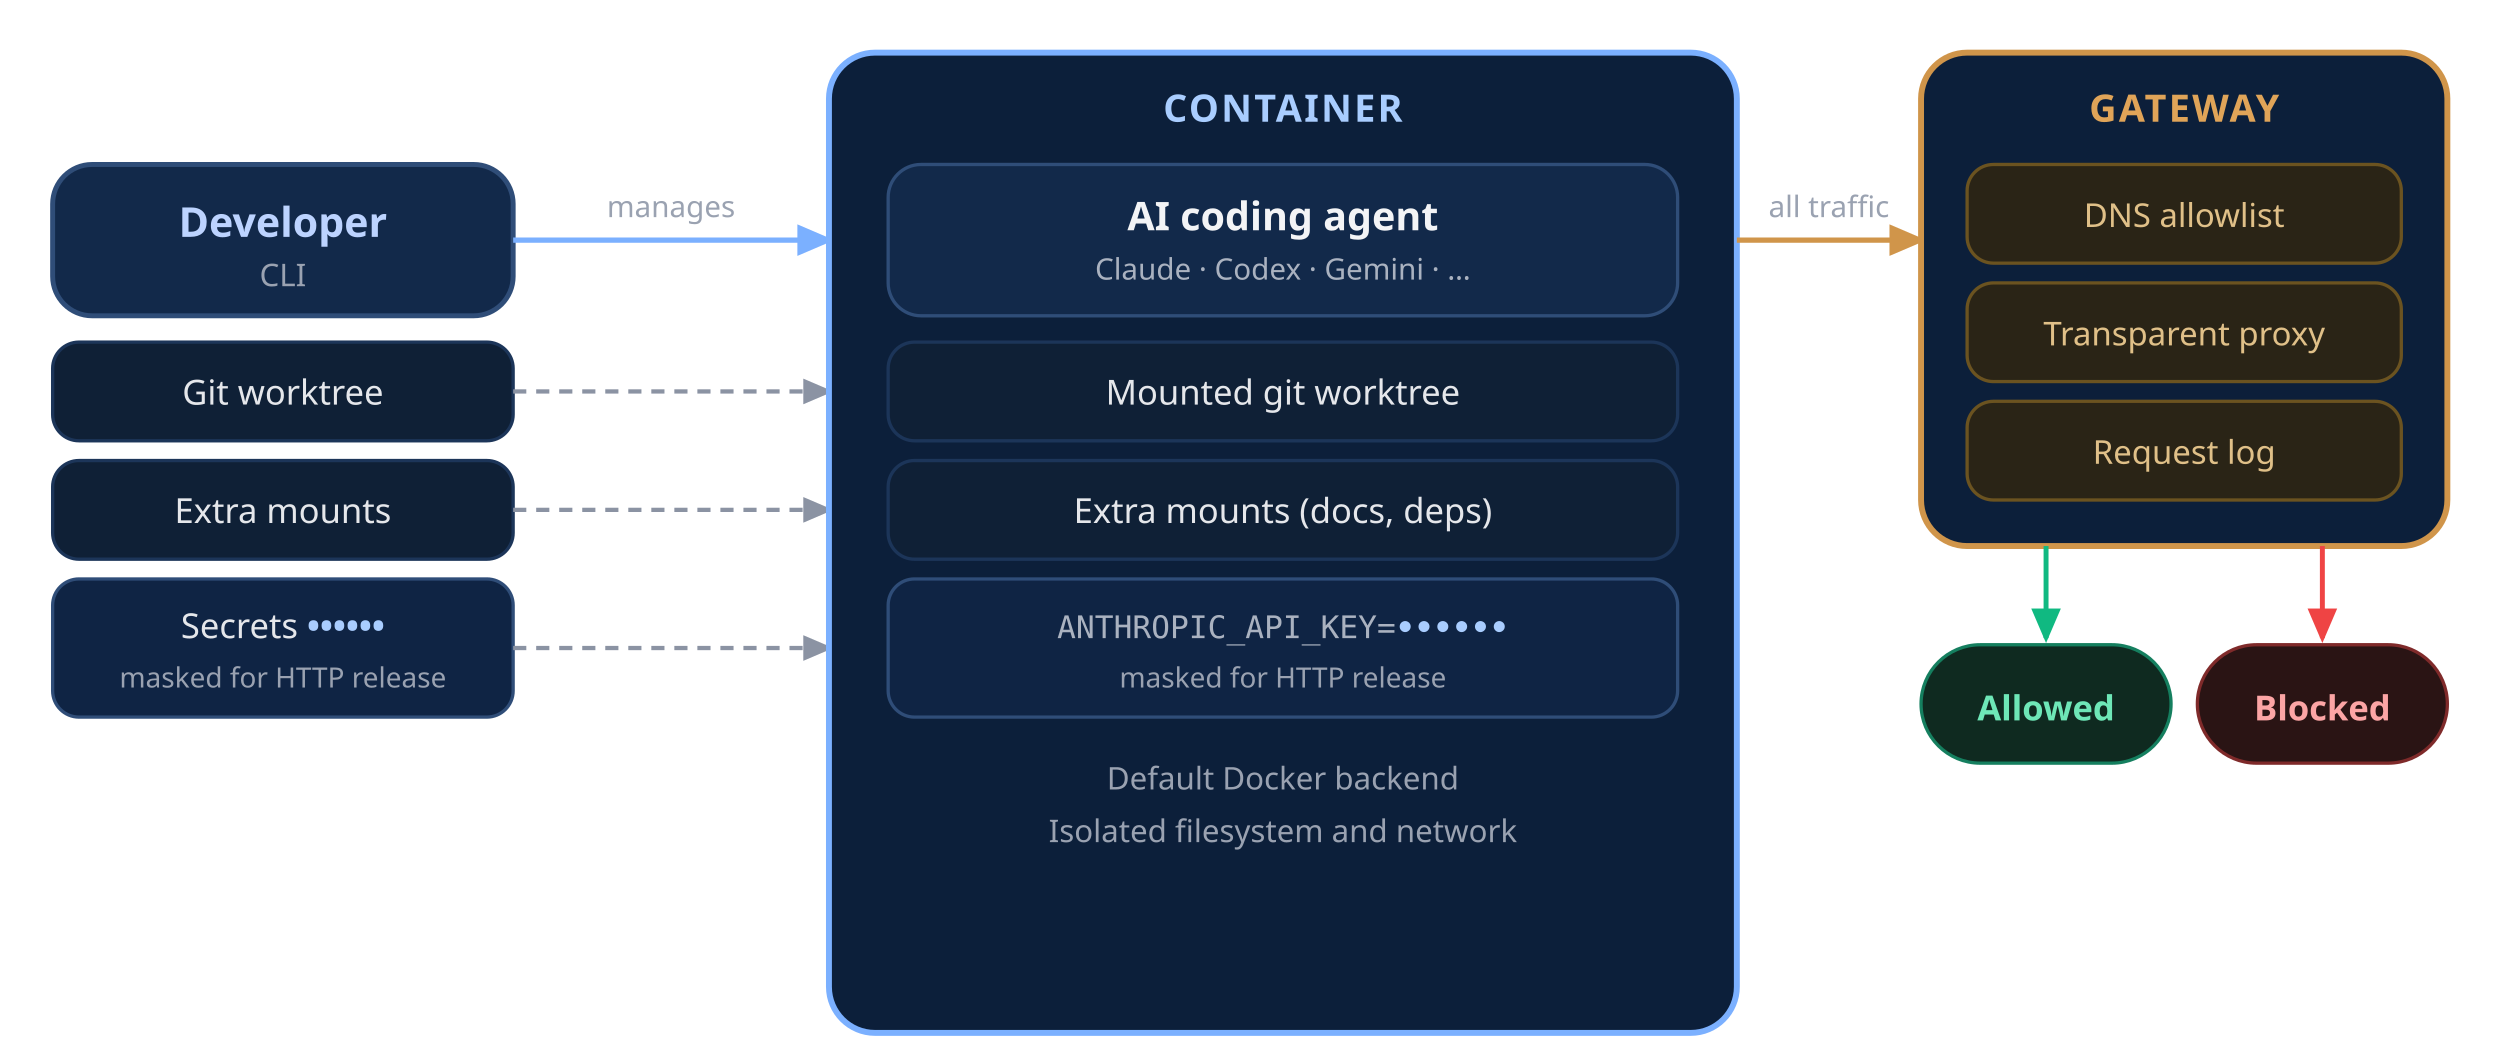
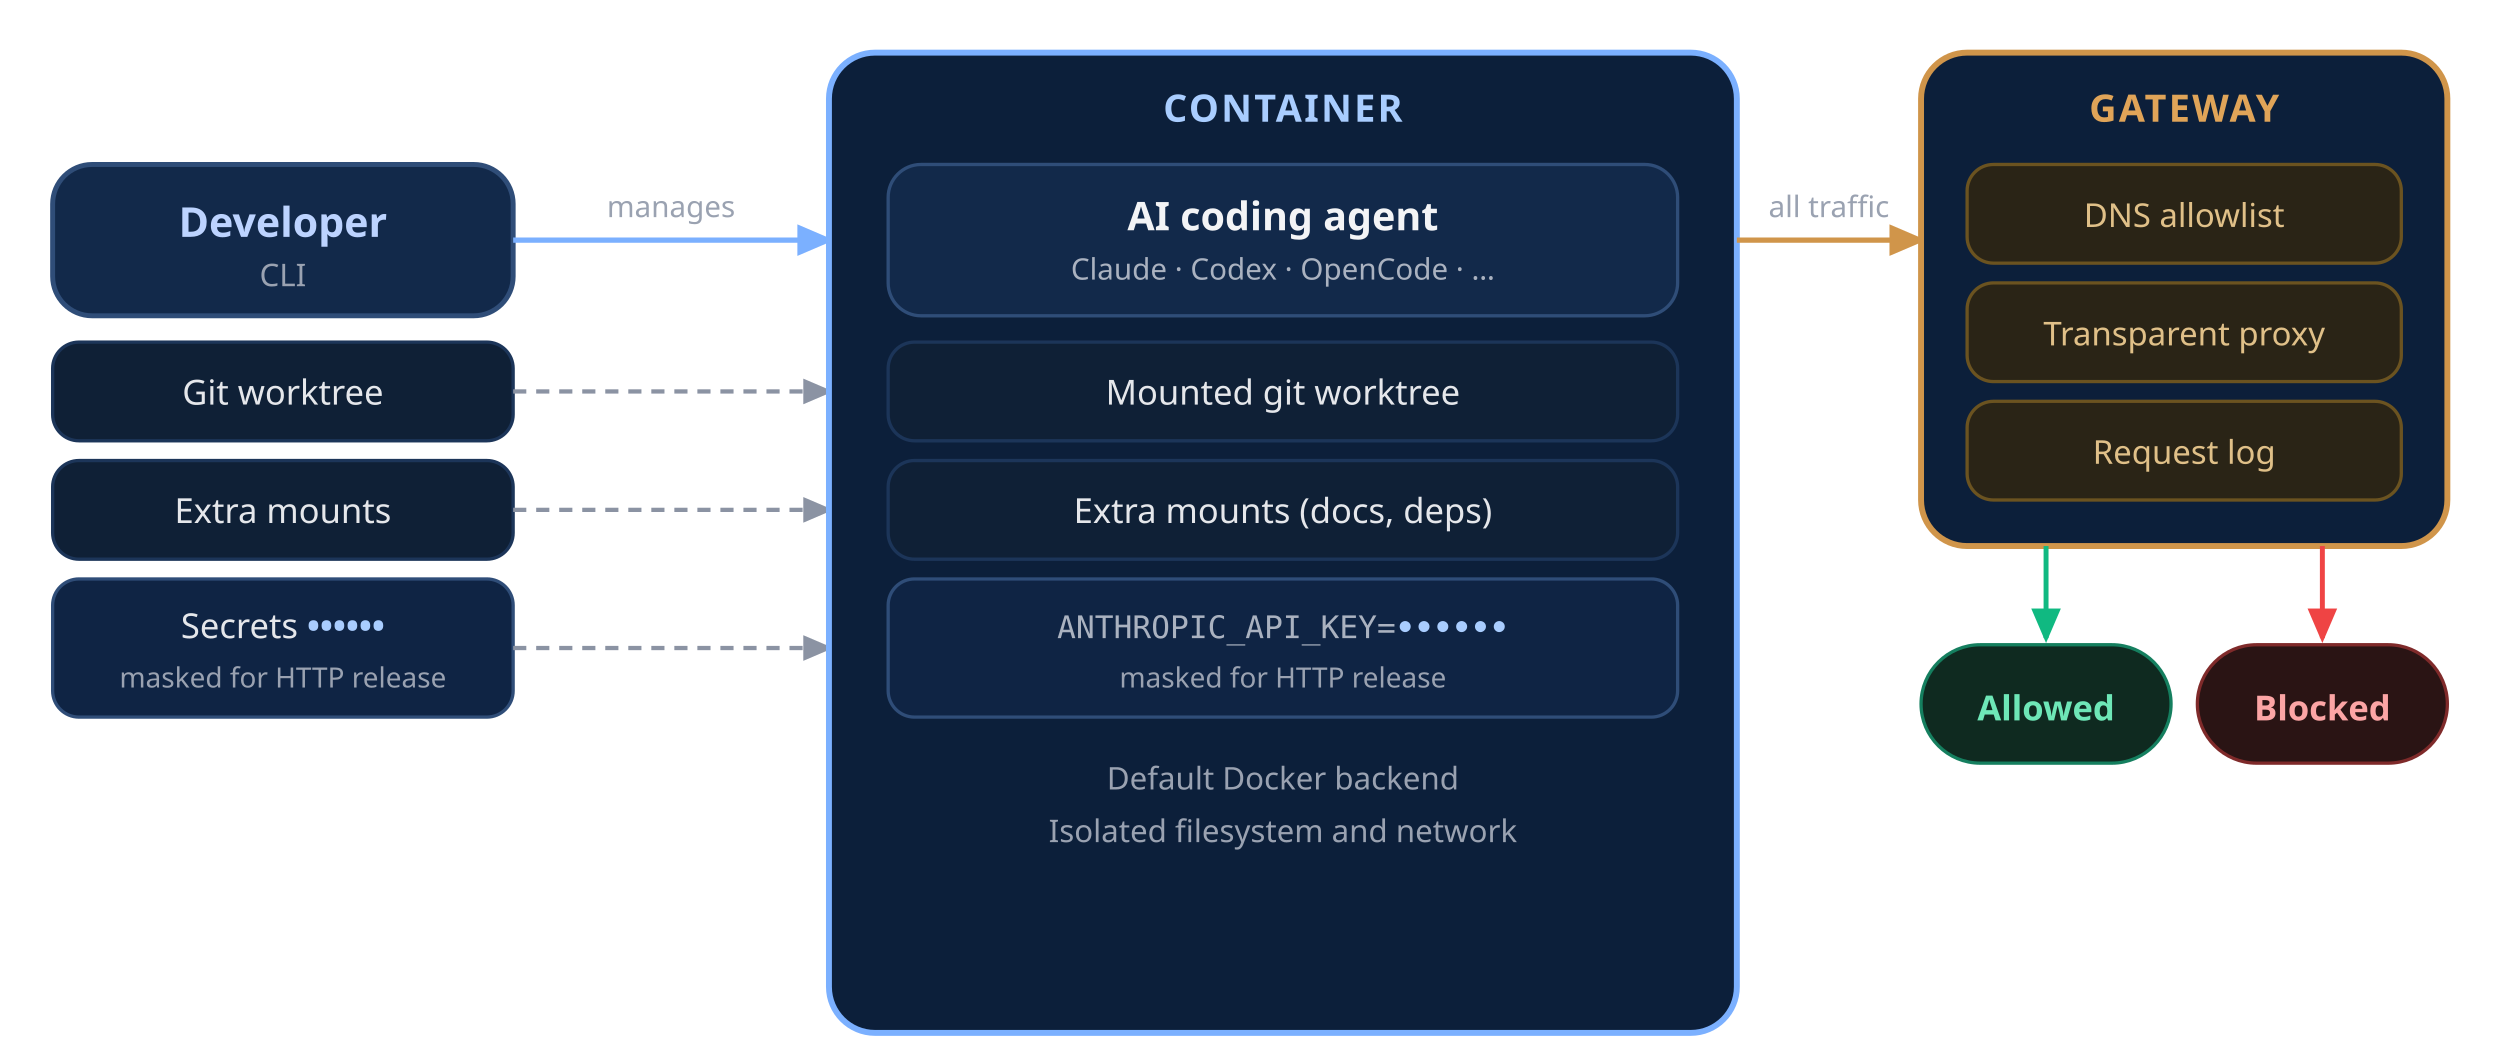
<svg xmlns="http://www.w3.org/2000/svg" viewBox="0 0 760 322" width="760" height="322" font-family="'IBM Plex Sans', system-ui, sans-serif" role="img" aria-label="Eclipse Enclave architecture: the developer passes a git worktree, extra mounts, and secrets into an isolated Docker container whose outbound traffic passes through a filtering gateway">
  <defs>
    <marker id="a" markerWidth="8" markerHeight="8" refX="6" refY="3" orient="auto">
      <polygon points="0 0, 7 3, 0 6" fill="#8b93a3" />
    </marker>
    <marker id="a-ac" markerWidth="8" markerHeight="8" refX="6" refY="3" orient="auto">
      <polygon points="0 0, 7 3, 0 6" fill="#7bb0ff" />
    </marker>
    <marker id="a-am" markerWidth="8" markerHeight="8" refX="6" refY="3" orient="auto">
      <polygon points="0 0, 7 3, 0 6" fill="#d0954a" />
    </marker>
    <marker id="a-gn" markerWidth="8" markerHeight="8" refX="6" refY="3" orient="auto">
      <polygon points="0 0, 7 3, 0 6" fill="#10b981" />
    </marker>
    <marker id="a-rd" markerWidth="8" markerHeight="8" refX="6" refY="3" orient="auto">
      <polygon points="0 0, 7 3, 0 6" fill="#ef4444" />
    </marker>
  </defs>
  <rect x="16" y="50" width="140" height="46" rx="12" fill="#12294a" stroke="#2f4d78" stroke-width="1.5" />
  <text x="86" y="72" text-anchor="middle" font-size="12.5" font-weight="700" fill="#bcd3ff">Developer</text>
  <text x="86" y="87" text-anchor="middle" font-size="9.5" fill="#9aa2b1">CLI</text>
  <rect x="16" y="104" width="140" height="30" rx="8" fill="#0f2036" stroke="#1c3559" />
  <text x="86" y="123" text-anchor="middle" font-size="10.5" fill="#e5e7eb">Git worktree</text>
  <rect x="16" y="140" width="140" height="30" rx="8" fill="#0f2036" stroke="#1c3559" />
  <text x="86" y="159" text-anchor="middle" font-size="10.5" fill="#e5e7eb">Extra mounts</text>
  <rect x="16" y="176" width="140" height="42" rx="8" fill="#0f2444" stroke="#2f4d78" />
  <text x="86" y="194" text-anchor="middle" font-size="10.5" fill="#e5e7eb">Secrets <tspan fill="#a9cdff" font-weight="700">••••••</tspan>
  </text>
  <text x="86" y="209" text-anchor="middle" font-size="8.5" fill="#9aa2b1">masked for HTTP release</text>
  <line x1="156" y1="73" x2="252" y2="73" stroke="#7bb0ff" stroke-width="1.6" marker-end="url(#a-ac)" />
  <text x="204" y="66" text-anchor="middle" font-size="9" fill="#9aa2b1">manages</text>
  <line x1="156" y1="119" x2="252" y2="119" stroke="#8b93a3" stroke-width="1.3" stroke-dasharray="4 3" marker-end="url(#a)" />
  <line x1="156" y1="155" x2="252" y2="155" stroke="#8b93a3" stroke-width="1.3" stroke-dasharray="4 3" marker-end="url(#a)" />
  <line x1="156" y1="197" x2="252" y2="197" stroke="#8b93a3" stroke-width="1.3" stroke-dasharray="4 3" marker-end="url(#a)" />
  <rect x="252" y="16" width="276" height="298" rx="14" fill="#0c1f3a" stroke="#7bb0ff" stroke-width="1.8" />
  <text x="390" y="37" text-anchor="middle" font-size="11.5" font-weight="800" letter-spacing="0.06em" fill="#a9cdff">CONTAINER</text>
  <rect x="270" y="50" width="240" height="46" rx="10" fill="#12294a" stroke="#2f4d78" />
  <text x="390" y="70" text-anchor="middle" font-size="12" font-weight="700" fill="#f3f4f6">AI coding agent</text>
-   <text x="390" y="85" text-anchor="middle" font-size="9" fill="#aab2c0">Claude · Codex · Gemini · …</text>
+   <text x="390" y="85" text-anchor="middle" font-size="9" fill="#aab2c0">Claude · Codex · OpenCode · …</text>
  <rect x="270" y="104" width="240" height="30" rx="8" fill="#0f2036" stroke="#1c3559" />
  <text x="390" y="123" text-anchor="middle" font-size="10.5" fill="#e5e7eb">Mounted git worktree</text>
  <rect x="270" y="140" width="240" height="30" rx="8" fill="#0f2036" stroke="#1c3559" />
  <text x="390" y="159" text-anchor="middle" font-size="10.5" fill="#e5e7eb">Extra mounts (docs, deps)</text>
  <rect x="270" y="176" width="240" height="42" rx="8" fill="#0f2444" stroke="#2f4d78" />
  <text x="390" y="194" text-anchor="middle" font-size="9.5" font-family="'JetBrains Mono', monospace" fill="#aab2c0">ANTHROPIC_API_KEY=<tspan fill="#a9cdff" font-weight="700">••••••</tspan>
  </text>
  <text x="390" y="209" text-anchor="middle" font-size="8.5" fill="#9aa2b1">masked for HTTP release</text>
  <text x="390" y="240" text-anchor="middle" font-size="9.5" fill="#9aa2b1">Default Docker backend</text>
  <text x="390" y="256" text-anchor="middle" font-size="9.5" fill="#9aa2b1">Isolated filesystem and network</text>
  <line x1="528" y1="73" x2="584" y2="73" stroke="#d0954a" stroke-width="1.6" marker-end="url(#a-am)" />
  <text x="556" y="66" text-anchor="middle" font-size="9" fill="#9aa2b1">all traffic</text>
  <rect x="584" y="16" width="160" height="150" rx="14" fill="#0c1f3a" stroke="#d0954a" stroke-width="1.8" />
  <text x="664" y="37" text-anchor="middle" font-size="11.5" font-weight="800" letter-spacing="0.06em" fill="#e0a458">GATEWAY</text>
  <rect x="598" y="50" width="132" height="30" rx="8" fill="#2a2416" stroke="#6b5320" />
  <text x="664" y="69" text-anchor="middle" font-size="10" fill="#e0c088">DNS allowlist</text>
  <rect x="598" y="86" width="132" height="30" rx="8" fill="#2a2416" stroke="#6b5320" />
  <text x="664" y="105" text-anchor="middle" font-size="10" fill="#e0c088">Transparent proxy</text>
  <rect x="598" y="122" width="132" height="30" rx="8" fill="#2a2416" stroke="#6b5320" />
  <text x="664" y="141" text-anchor="middle" font-size="10" fill="#e0c088">Request log</text>
  <line x1="622" y1="166" x2="622" y2="194" stroke="#10b981" stroke-width="1.5" marker-end="url(#a-gn)" />
  <line x1="706" y1="166" x2="706" y2="194" stroke="#ef4444" stroke-width="1.5" marker-end="url(#a-rd)" />
  <rect x="584" y="196" width="76" height="36" rx="18" fill="#0f2a20" stroke="#157f5f" />
  <text x="622" y="219" text-anchor="middle" font-size="10.5" font-weight="600" fill="#6ee7b7">Allowed</text>
  <rect x="668" y="196" width="76" height="36" rx="18" fill="#2a1414" stroke="#7f2a2a" />
  <text x="706" y="219" text-anchor="middle" font-size="10.5" font-weight="600" fill="#fca5a5">Blocked</text>
</svg>
